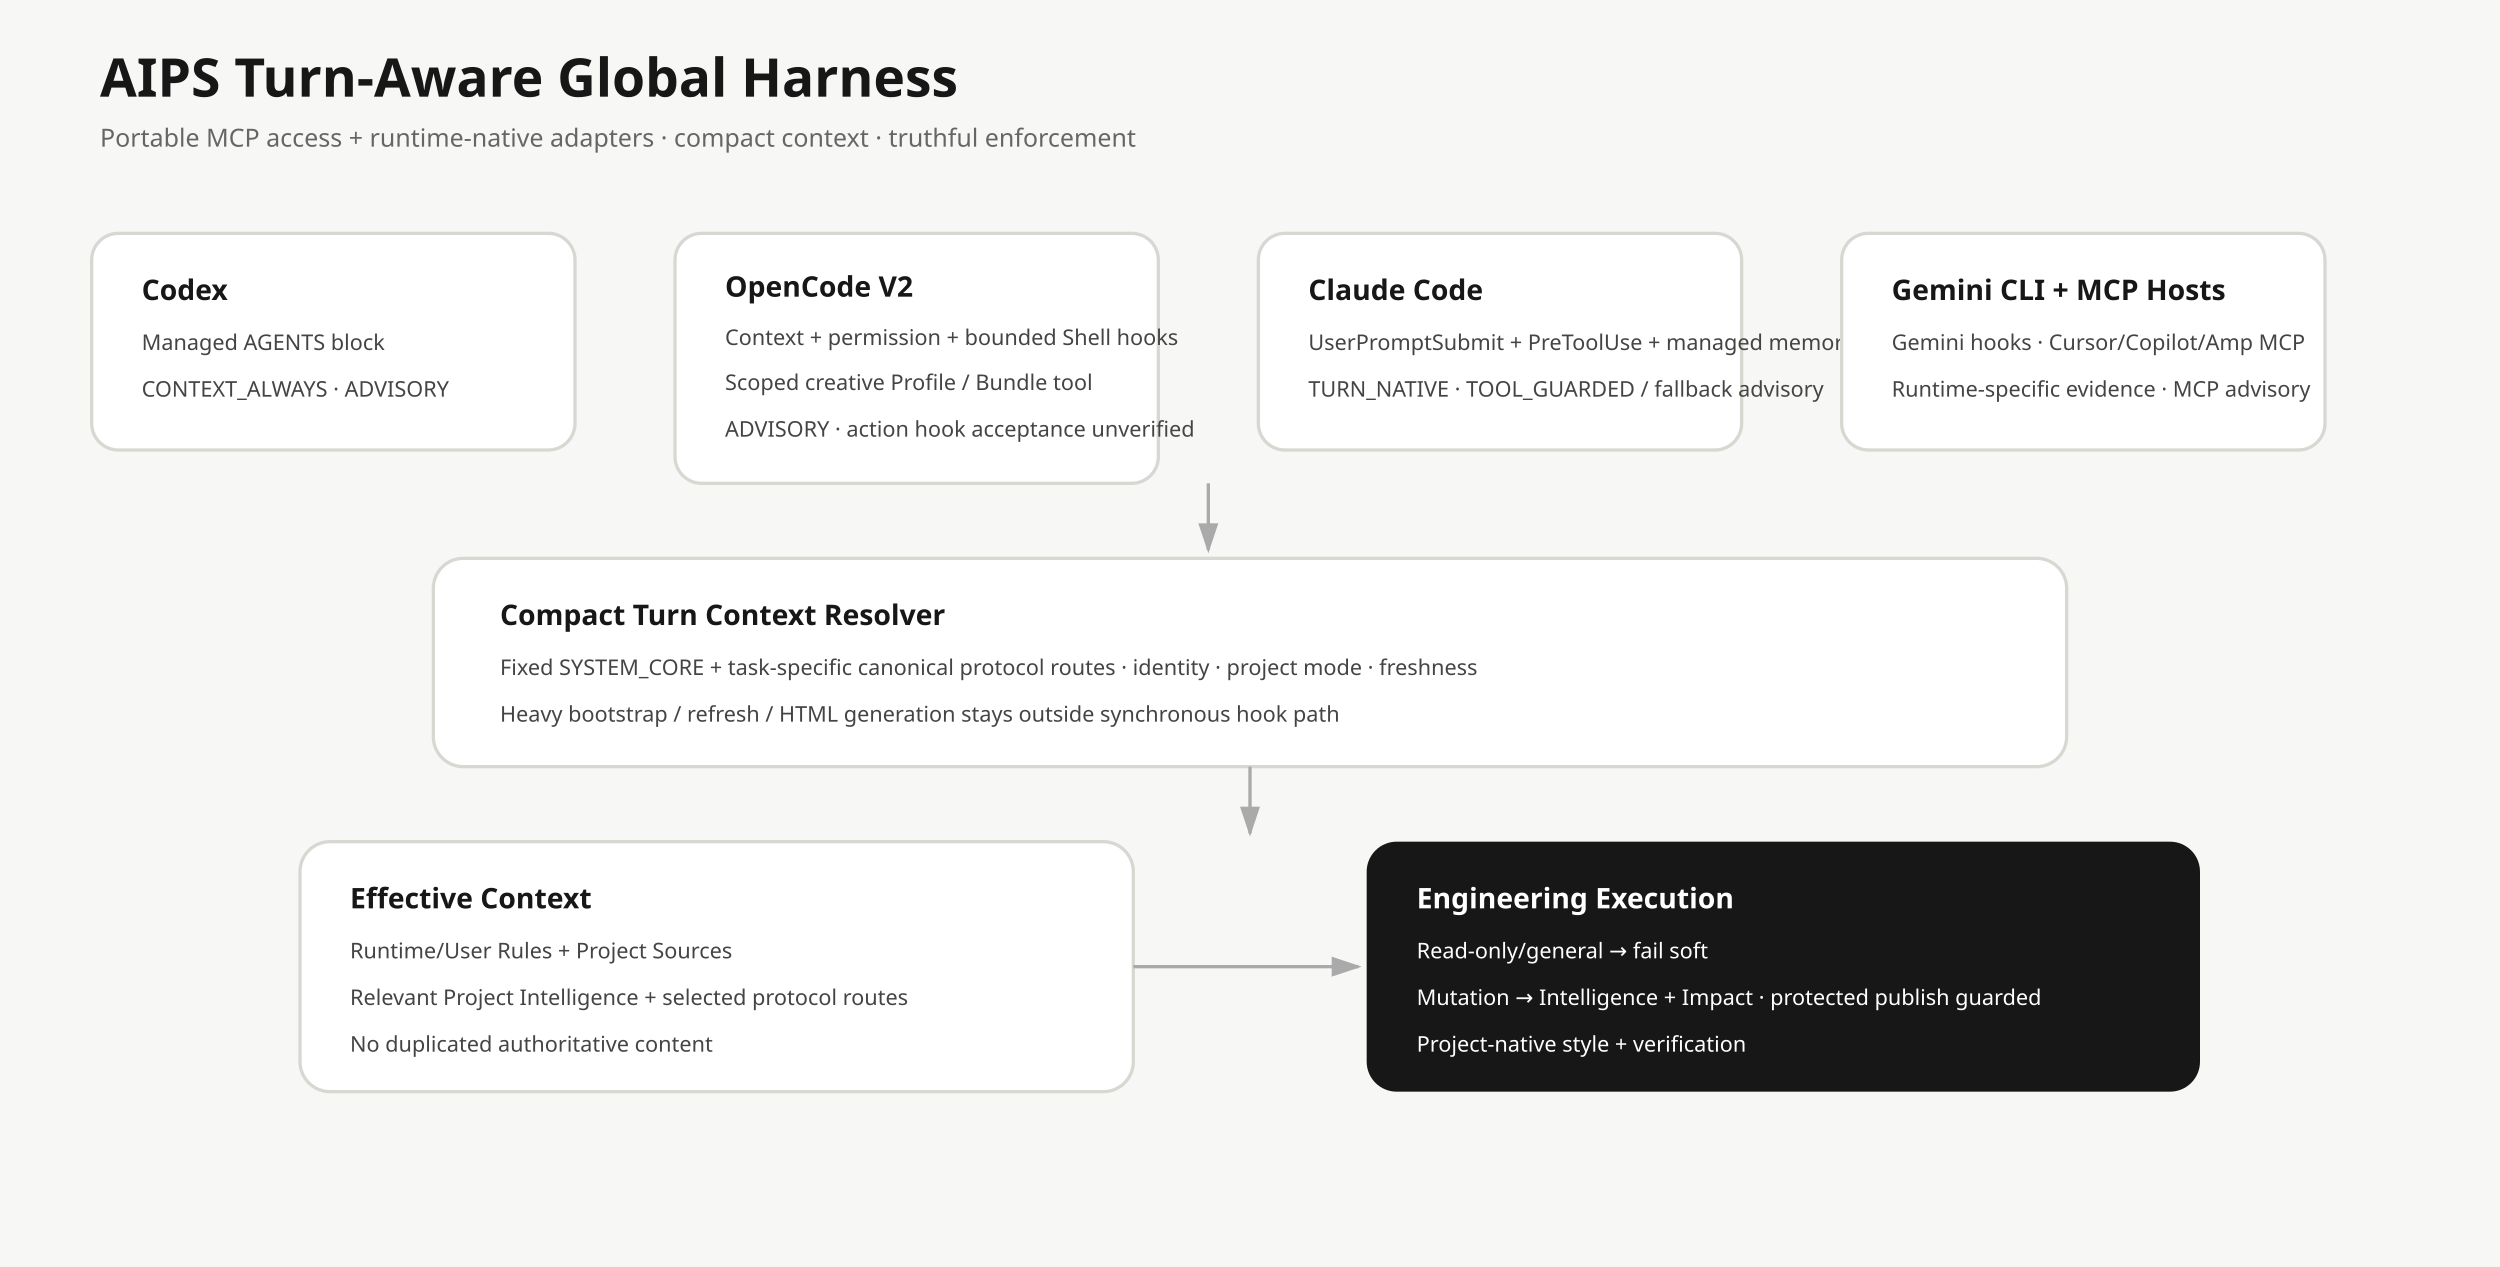
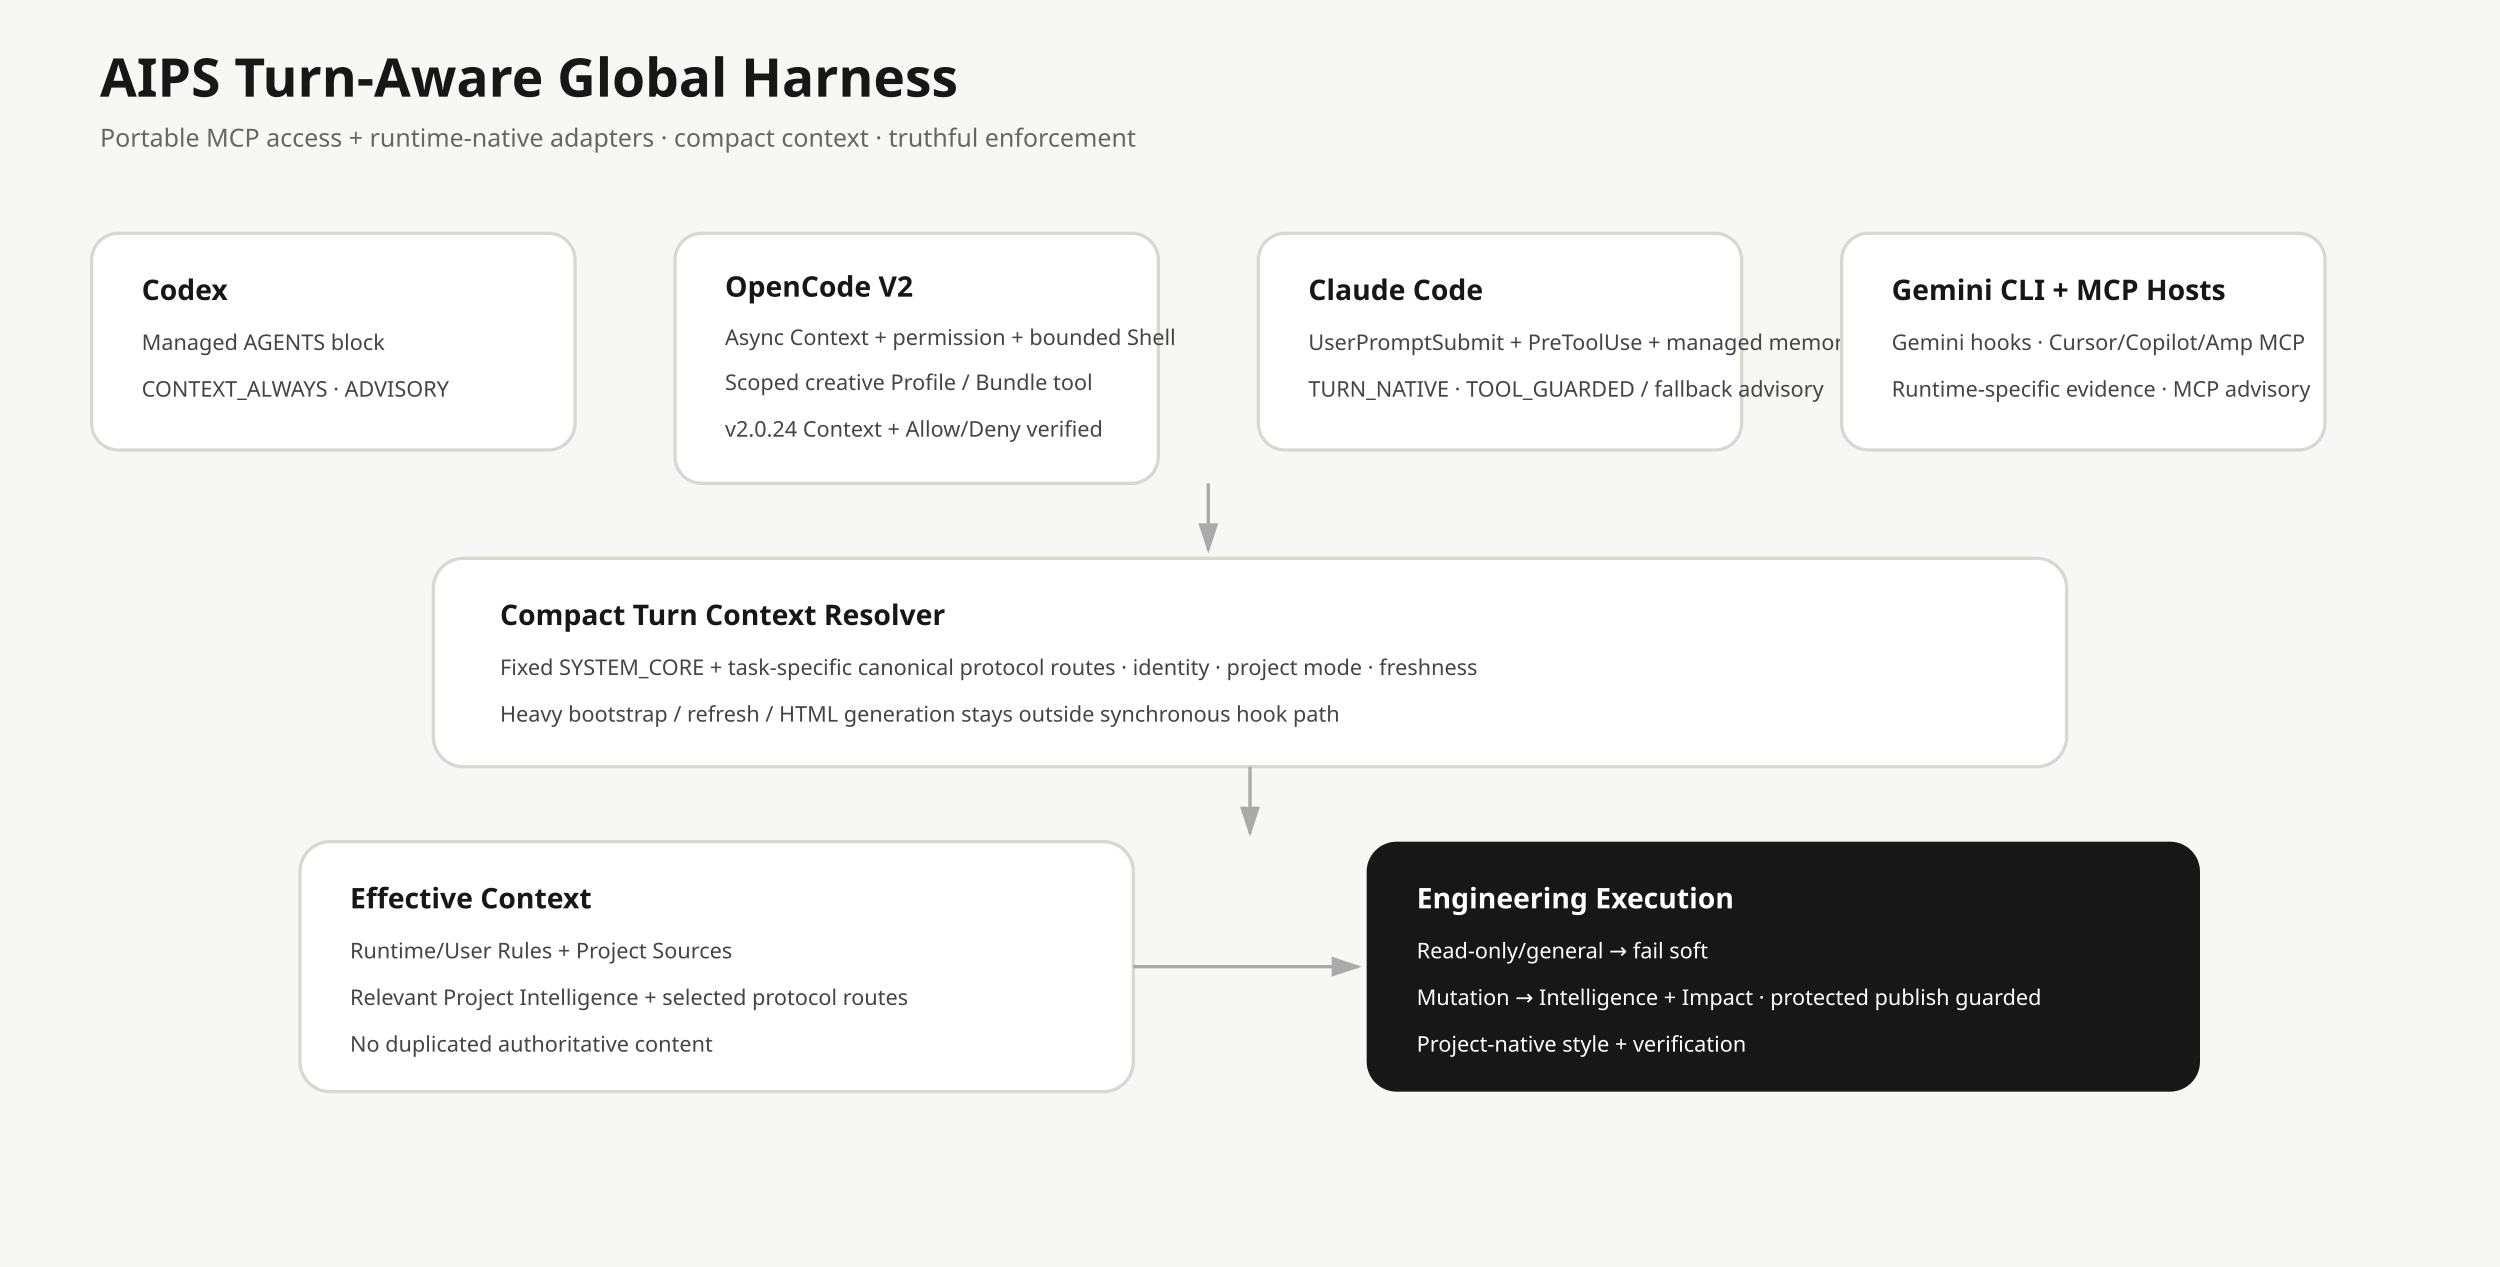
<svg xmlns="http://www.w3.org/2000/svg" width="1500" height="760" viewBox="0 0 1500 760">
  <rect width="1500" height="760" fill="#f7f7f5" />
  <style>.title{font:700 32px system-ui,sans-serif;fill:#171717}.sub{font:400 15px system-ui,sans-serif;fill:#666}.h{font:700 17px system-ui,sans-serif;fill:#171717}.t{font:400 13px system-ui,sans-serif;fill:#444}.box{fill:#fff;stroke:#d8d8d3;stroke-width:2}.dark{fill:#171717}.white{fill:#fff}.line{stroke:#aaa;stroke-width:2;fill:none;marker-end:url(#a)}</style>
  <defs>
    <marker id="a" markerWidth="10" markerHeight="10" refX="8" refY="3" orient="auto">
      <path d="M0,0 L0,6 L9,3 z" fill="#aaa" />
    </marker>
  </defs>
  <text x="60" y="58" class="title">AIPS Turn-Aware Global Harness</text>
  <text x="60" y="88" class="sub">Portable MCP access + runtime-native adapters · compact context · truthful enforcement</text>
  <rect x="55" y="140" width="290" height="130" rx="16" class="box" />
  <text x="85" y="180" class="h">Codex</text>
  <text x="85" y="210" class="t">Managed AGENTS block</text>
  <text x="85" y="238" class="t">CONTEXT_ALWAYS · ADVISORY</text>
  <rect x="405" y="140" width="290" height="150" rx="16" class="box" />
  <text x="435" y="178" class="h">OpenCode V2</text>
-   <text x="435" y="207" class="t">Context + permission + bounded Shell hooks</text>
+   <text x="435" y="207" class="t">Async Context + permission + bounded Shell</text>
  <text x="435" y="234" class="t">Scoped creative Profile / Bundle tool</text>
-   <text x="435" y="262" class="t">ADVISORY · action hook acceptance unverified</text>
+   <text x="435" y="262" class="t">v2.0.24 Context + Allow/Deny verified</text>
  <rect x="755" y="140" width="290" height="130" rx="16" class="box" />
  <text x="785" y="180" class="h">Claude Code</text>
  <text x="785" y="210" class="t">UserPromptSubmit + PreToolUse + managed memory</text>
  <text x="785" y="238" class="t">TURN_NATIVE · TOOL_GUARDED / fallback advisory</text>
  <rect x="1105" y="140" width="290" height="130" rx="16" class="box" />
  <text x="1135" y="180" class="h">Gemini CLI + MCP Hosts</text>
  <text x="1135" y="210" class="t">Gemini hooks · Cursor/Copilot/Amp MCP</text>
  <text x="1135" y="238" class="t">Runtime-specific evidence · MCP advisory</text>
  <path d="M725 290 L725 330" class="line" />
  <rect x="260" y="335" width="980" height="125" rx="18" class="box" />
  <text x="300" y="375" class="h">Compact Turn Context Resolver</text>
  <text x="300" y="405" class="t">Fixed SYSTEM_CORE + task-specific canonical protocol routes · identity · project mode · freshness</text>
  <text x="300" y="433" class="t">Heavy bootstrap / refresh / HTML generation stays outside synchronous hook path</text>
  <path d="M750 460 L750 500" class="line" />
  <rect x="180" y="505" width="500" height="150" rx="18" class="box" />
  <text x="210" y="545" class="h">Effective Context</text>
  <text x="210" y="575" class="t">Runtime/User Rules + Project Sources</text>
  <text x="210" y="603" class="t">Relevant Project Intelligence + selected protocol routes</text>
  <text x="210" y="631" class="t">No duplicated authoritative content</text>
  <rect x="820" y="505" width="500" height="150" rx="18" class="dark" />
  <text x="850" y="545" class="h white">Engineering Execution</text>
  <text x="850" y="575" class="t white">Read-only/general → fail soft</text>
  <text x="850" y="603" class="t white">Mutation → Intelligence + Impact · protected publish guarded</text>
  <text x="850" y="631" class="t white">Project-native style + verification</text>
  <path d="M680 580 L815 580" class="line" />
</svg>
